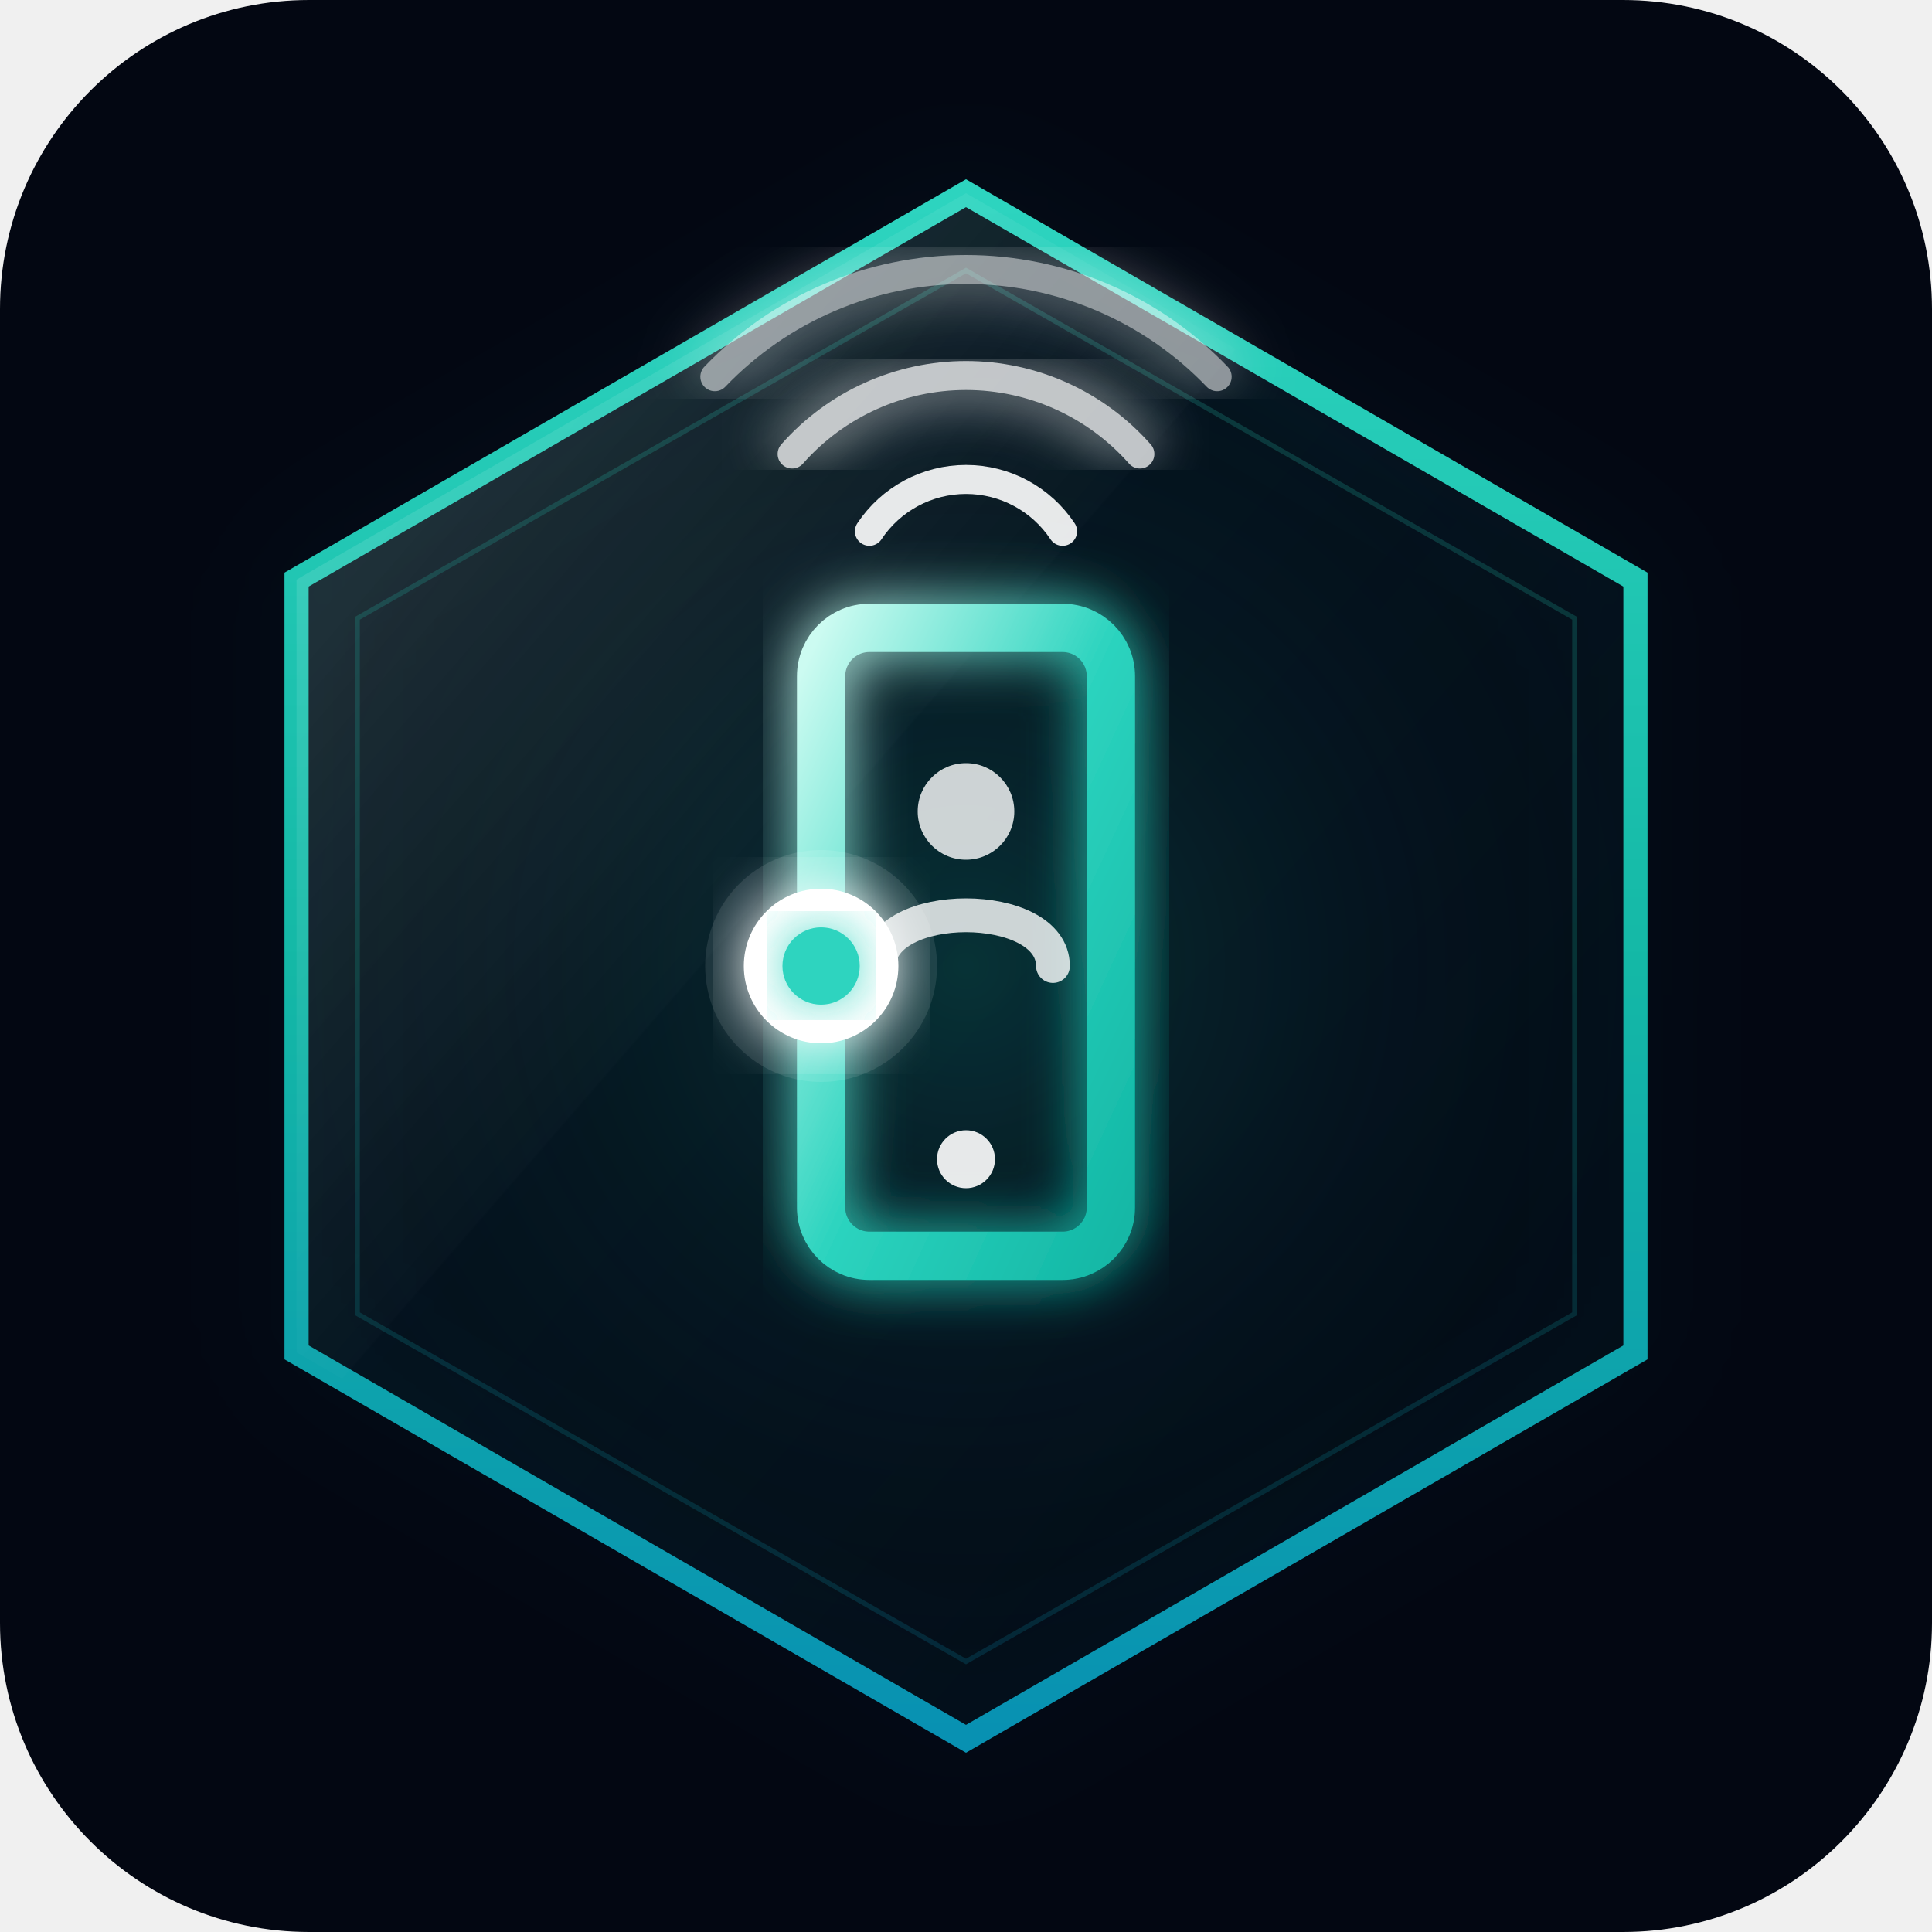
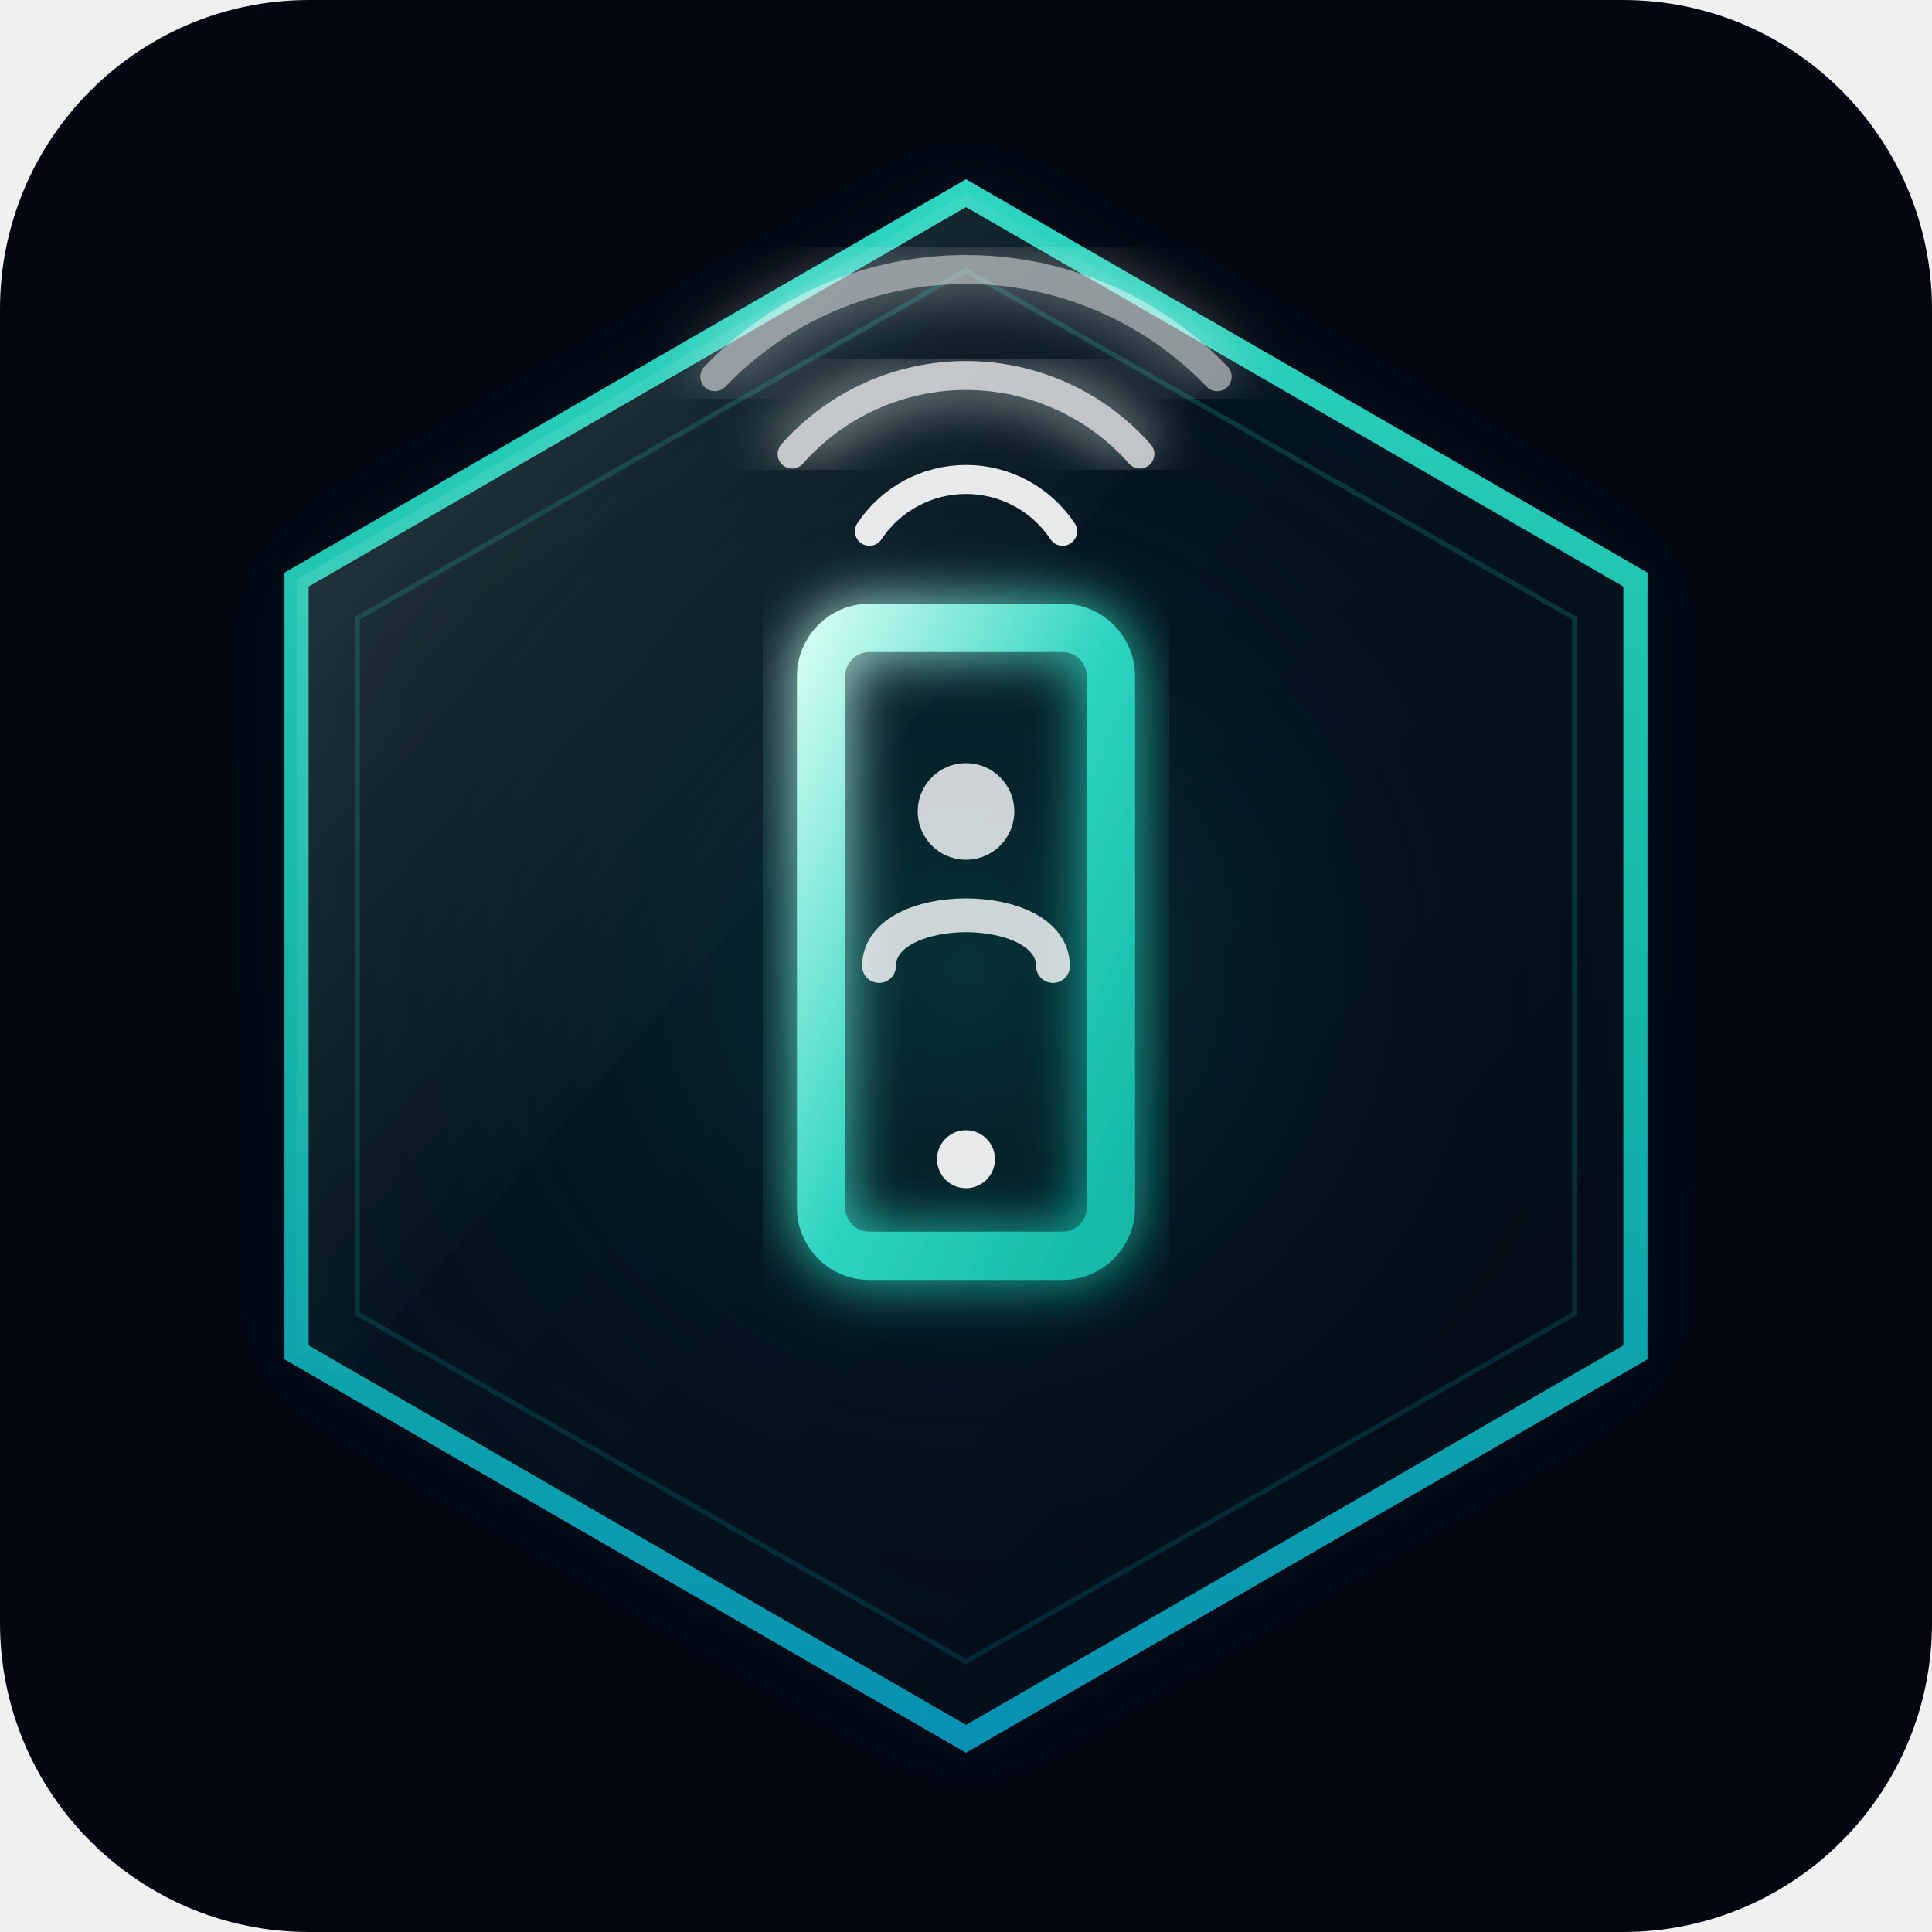
<svg xmlns="http://www.w3.org/2000/svg" viewBox="0 0 200 200">
  <defs>
    <filter id="glow" x="-40%" y="-40%" width="180%" height="180%">
      <feGaussianBlur stdDeviation="6" result="blur" />
      <feMerge>
        <feMergeNode in="blur" />
        <feMergeNode in="SourceGraphic" />
      </feMerge>
    </filter>
    <filter id="softGlow" x="-20%" y="-20%" width="140%" height="140%">
      <feGaussianBlur stdDeviation="3" result="blur" />
      <feMerge>
        <feMergeNode in="blur" />
        <feMergeNode in="SourceGraphic" />
      </feMerge>
    </filter>
    <linearGradient id="hexGrad" x1="0%" y1="0%" x2="0%" y2="100%">
      <stop offset="0%" stop-color="#2dd4bf" />
      <stop offset="50%" stop-color="#14b8a6" />
      <stop offset="100%" stop-color="#0891b2" />
    </linearGradient>
    <linearGradient id="hexFill" x1="0%" y1="0%" x2="100%" y2="100%">
      <stop offset="0%" stop-color="#14b8a6" stop-opacity="0.1" />
      <stop offset="100%" stop-color="#0891b2" stop-opacity="0.02" />
    </linearGradient>
    <linearGradient id="iconGrad" x1="0%" y1="0%" x2="100%" y2="100%">
      <stop offset="0%" stop-color="#ccfbf1" />
      <stop offset="50%" stop-color="#2dd4bf" />
      <stop offset="100%" stop-color="#14b8a6" />
    </linearGradient>
    <radialGradient id="centerGlow" cx="50%" cy="50%" r="50%">
      <stop offset="0%" stop-color="#14b8a6" stop-opacity="0.2" />
      <stop offset="100%" stop-color="#030712" stop-opacity="0" />
    </radialGradient>
    <linearGradient id="glassGrad" x1="0%" y1="0%" x2="100%" y2="100%">
      <stop offset="0%" stop-color="#ffffff" stop-opacity="0.15" />
      <stop offset="40%" stop-color="#ffffff" stop-opacity="0.01" />
      <stop offset="40.1%" stop-color="#ffffff" stop-opacity="0" />
      <stop offset="100%" stop-color="#ffffff" stop-opacity="0" />
    </linearGradient>
  </defs>
  <rect width="100%" height="100%" fill="#030712" rx="32" />
  <circle cx="100" cy="100" r="75" fill="url(#centerGlow)" />
  <polygon points="100,20 169.3,60 169.3,140 100,180 30.7,140 30.7,60" fill="none" stroke="url(#hexGrad)" stroke-width="0.8" opacity="0.3" filter="url(#glow)" />
  <polygon points="100,20 169.3,60 169.3,140 100,180 30.7,140 30.7,60" fill="url(#hexFill)" stroke="url(#hexGrad)" stroke-width="2.5" />
  <polygon points="100,20 169.3,60 169.3,140 100,180 30.7,140 30.7,60" fill="url(#glassGrad)" />
  <polygon points="100,28 163,64 163,136 100,172 37,136 37,64" fill="none" stroke="url(#hexGrad)" stroke-width="0.5" opacity="0.2" />
  <g transform="translate(10, 10)">
    <rect x="75" y="55" width="30" height="65" rx="5" fill="none" stroke="url(#iconGrad)" stroke-width="5" filter="url(#softGlow)" />
    <circle cx="90" cy="110" r="3" fill="#FFFFFF" opacity="0.9" />
    <path d="M 80,45 A 12,12 0 0 1 100,45" fill="none" stroke="#FFFFFF" stroke-width="3" stroke-linecap="round" opacity="0.9" />
    <path d="M 72,37 A 24,24 0 0 1 108,37" fill="none" stroke="#FFFFFF" stroke-width="3" stroke-linecap="round" opacity="0.75" filter="url(#softGlow)" />
    <path d="M 64,29 A 36,36 0 0 1 116,29" fill="none" stroke="#FFFFFF" stroke-width="3" stroke-linecap="round" opacity="0.55" filter="url(#softGlow)" />
    <circle cx="90" cy="74" r="5" fill="#FFFFFF" opacity="0.8" />
    <path d="M 81,90 C 81,83 99,83 99,90" fill="none" stroke="#FFFFFF" stroke-width="3.5" stroke-linecap="round" opacity="0.8" />
  </g>
-   <circle cx="85" cy="100" r="12" fill="#FFFFFF" opacity="0.1" />
-   <circle cx="85" cy="100" r="8" fill="#FFFFFF" filter="url(#softGlow)" />
-   <circle cx="85" cy="100" r="4" fill="#2dd4bf" filter="url(#softGlow)" />
</svg>
